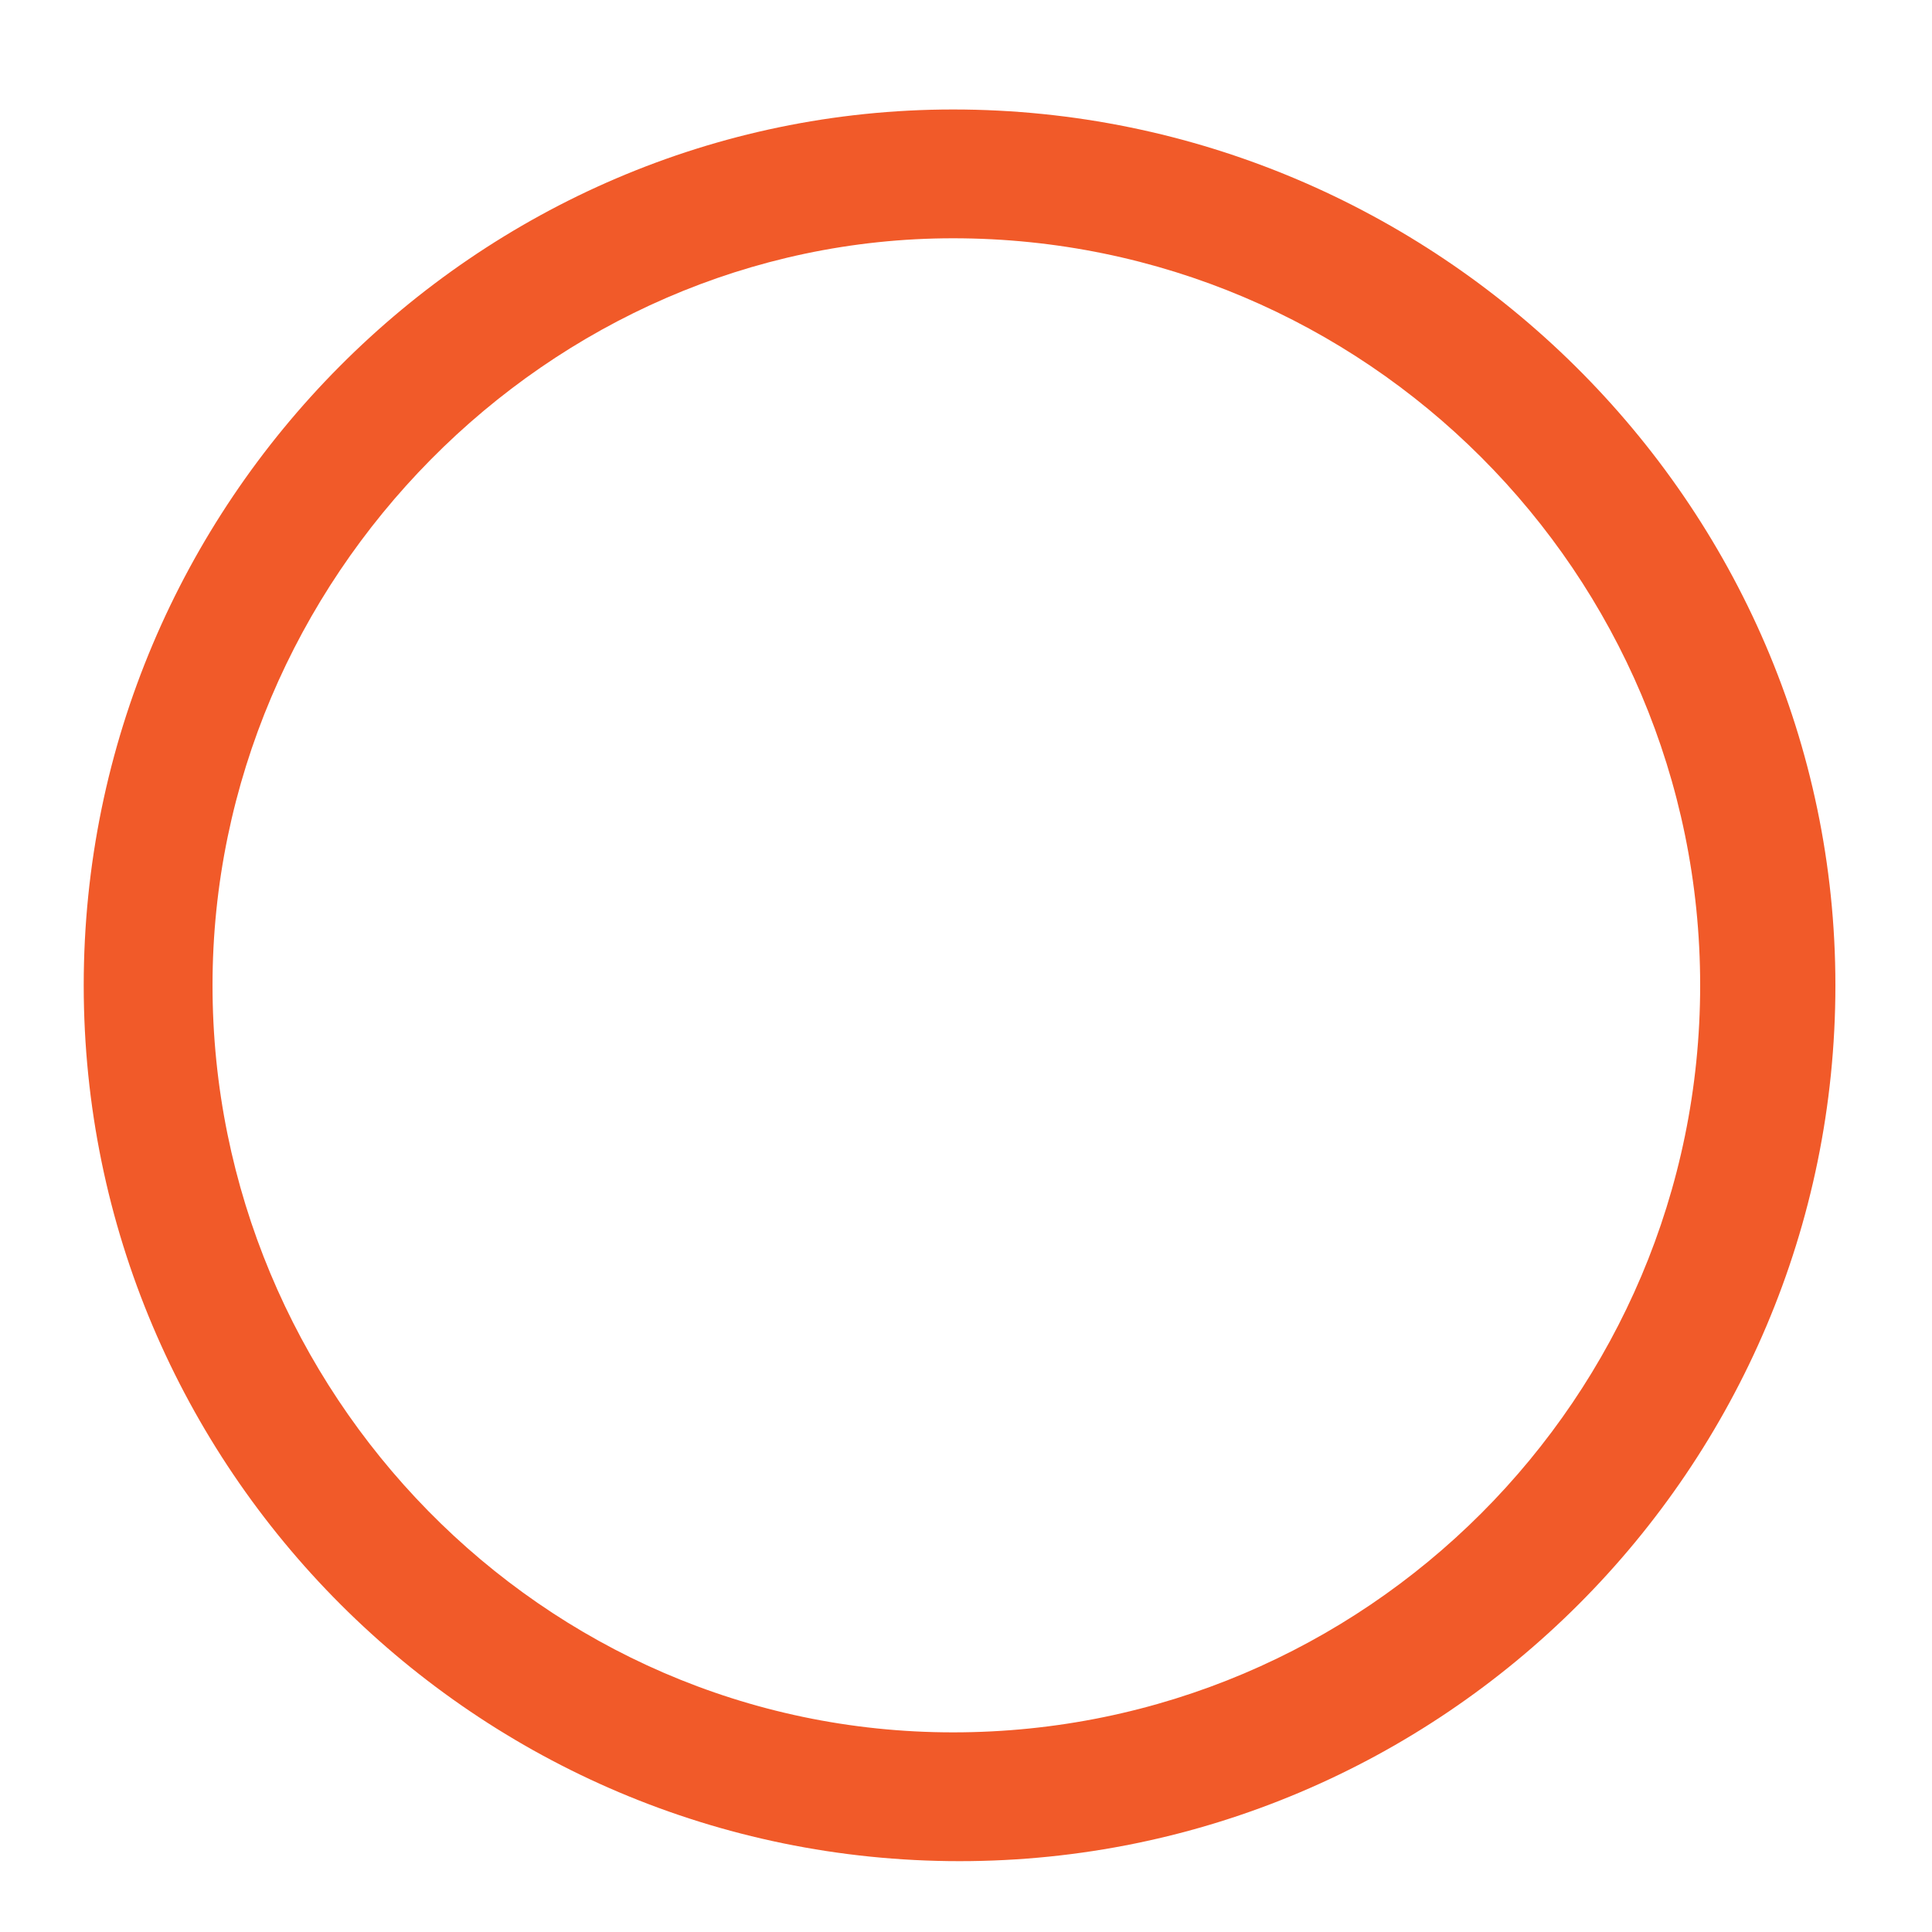
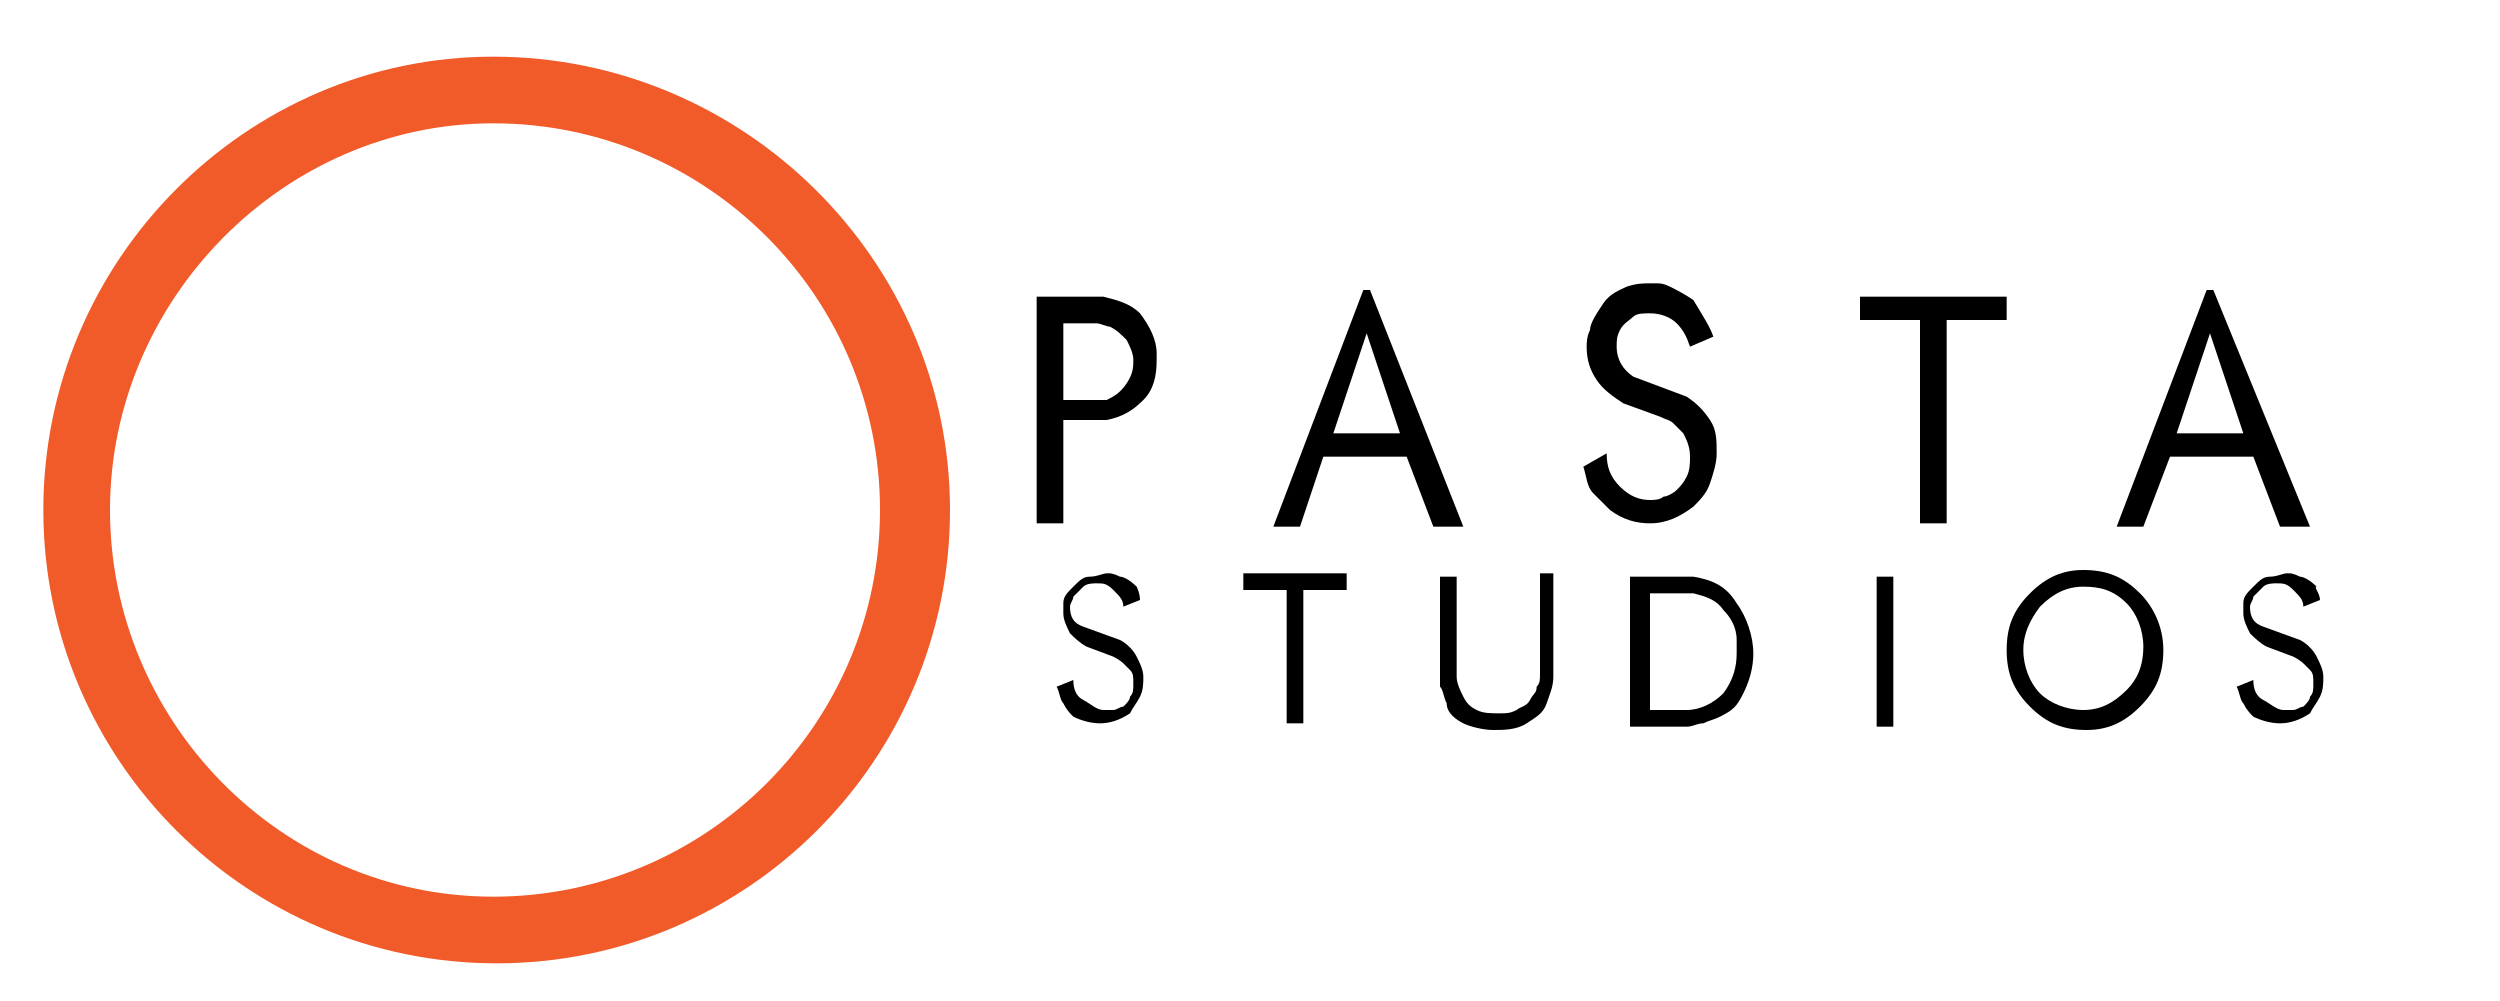
- <svg xmlns="http://www.w3.org/2000/svg" version="1.1" id="Livello_1" x="0px" y="0px" viewBox="0 0 30 30" enable-background="new 0 0 30 30" xml:space="preserve">
+ <svg xmlns="http://www.w3.org/2000/svg" version="1.1" id="Livello_1" x="0px" y="0px" viewBox="0 0 75 30" style="enable-background:new 0 0 75 30;" xml:space="preserve">
+   <style type="text/css">
+ 	.st0{fill:#F15A29;}
+ </style>
  <g>
-     <path fill="#F15A29" d="M14.8,3.7c6.4,0,11.6,5.2,11.6,11.6s-5.2,11.6-11.6,11.6S3.3,21.6,3.3,15.3S8.5,3.7,14.8,3.7 M14.8,1.7   C7.4,1.7,1.3,7.8,1.3,15.3s6.1,13.6,13.6,13.6s13.6-6.1,13.6-13.6S22.3,1.7,14.8,1.7L14.8,1.7z" />
+     <path class="st0" d="M14.8,3.7c6.4,0,11.6,5.2,11.6,11.6s-5.2,11.6-11.6,11.6S3.3,21.6,3.3,15.3S8.5,3.7,14.8,3.7 M14.8,1.7   C7.4,1.7,1.3,7.8,1.3,15.3s6.1,13.6,13.6,13.6s13.6-6.1,13.6-13.6S22.3,1.7,14.8,1.7L14.8,1.7z" />
+   </g>
+   <g>
+     <g>
+       <path d="M34.2,18l-0.5,0.2c0-0.2-0.1-0.3-0.3-0.5s-0.3-0.2-0.5-0.2c-0.1,0-0.3,0-0.4,0.1s-0.2,0.2-0.3,0.3c0,0.1-0.1,0.2-0.1,0.3    c0,0.3,0.1,0.5,0.4,0.6l1.1,0.4c0.2,0.1,0.4,0.3,0.5,0.5c0.1,0.2,0.2,0.4,0.2,0.6c0,0.2,0,0.4-0.1,0.6c-0.1,0.2-0.2,0.3-0.3,0.5    c-0.3,0.2-0.6,0.3-0.9,0.3c-0.3,0-0.6-0.1-0.8-0.2c-0.1-0.1-0.2-0.2-0.3-0.4c-0.1-0.1-0.1-0.3-0.2-0.5l0.5-0.2    c0,0.3,0.1,0.5,0.3,0.6s0.4,0.3,0.6,0.3c0.1,0,0.2,0,0.3,0c0.1,0,0.2-0.1,0.3-0.1c0.1-0.1,0.2-0.2,0.2-0.3    c0.1-0.1,0.1-0.2,0.1-0.4c0-0.2,0-0.3-0.1-0.4c-0.1-0.1-0.2-0.2-0.2-0.2c0,0-0.1-0.1-0.3-0.2l-0.8-0.3c-0.2-0.1-0.4-0.3-0.5-0.4    c-0.1-0.2-0.2-0.4-0.2-0.6c0-0.1,0-0.2,0-0.3c0-0.2,0.1-0.3,0.3-0.5c0.2-0.2,0.3-0.3,0.5-0.3c0.2,0,0.4-0.1,0.5-0.1    c0.1,0,0.1,0,0.1,0c0,0,0.1,0,0.3,0.1c0.1,0,0.3,0.1,0.5,0.3C34.1,17.6,34.2,17.8,34.2,18z" />
+       <path d="M40.4,17.7h-1.3v4h-0.5v-4h-1.3v-0.5h3.1V17.7z" />
+       <path d="M46.6,17.2l0,3.1c0,0.3-0.1,0.5-0.2,0.8s-0.3,0.4-0.6,0.6c-0.3,0.2-0.7,0.2-1,0.2s-0.7-0.1-0.9-0.2s-0.5-0.3-0.5-0.6    c-0.1-0.2-0.1-0.4-0.2-0.5c0-0.1,0-0.2,0-0.3v-3h0.5v3c0,0.2,0.1,0.4,0.2,0.6c0.1,0.2,0.2,0.3,0.4,0.4c0.2,0.1,0.4,0.1,0.7,0.1    c0.2,0,0.3,0,0.5-0.1c0.1-0.1,0.3-0.1,0.4-0.3s0.2-0.2,0.2-0.4c0.1-0.1,0.1-0.2,0.1-0.4v0v-3H46.6z" />
+       <path d="M51.6,21.5c-0.2,0.1-0.3,0.1-0.5,0.2c-0.2,0-0.3,0.1-0.5,0.1h-1.7v-4.5h1.9c0.6,0.1,1,0.3,1.3,0.8c0.3,0.4,0.5,1,0.5,1.5    c0,0.4-0.1,0.8-0.3,1.2S52,21.3,51.6,21.5z M52.1,19.2c0-0.4-0.2-0.7-0.4-0.9c-0.2-0.3-0.5-0.4-0.9-0.5h-1.3v3.5h1.1    c0.4,0,0.8-0.2,1.1-0.5c0.3-0.4,0.4-0.8,0.4-1.2C52.1,19.4,52.1,19.3,52.1,19.2z" />
+       <path d="M56.8,21.8h-0.5v-4.5h0.5V21.8z" />
+       <path d="M64.9,19.5c0,0.7-0.2,1.2-0.7,1.7c-0.5,0.5-1,0.7-1.6,0.7c-0.7,0-1.2-0.2-1.7-0.7s-0.7-1-0.7-1.7c0-0.7,0.2-1.2,0.7-1.7    c0.5-0.5,1-0.7,1.6-0.7c0.7,0,1.2,0.2,1.7,0.7C64.6,18.2,64.9,18.8,64.9,19.5z M64.3,19.4c0-0.5-0.2-1-0.5-1.3    c-0.4-0.4-0.8-0.5-1.3-0.5c-0.5,0-0.9,0.2-1.3,0.6c-0.3,0.4-0.5,0.8-0.5,1.3c0,0.5,0.2,1,0.5,1.3s0.8,0.5,1.3,0.5    c0.5,0,0.9-0.2,1.3-0.6C64.1,20.4,64.3,20,64.3,19.4z" />
+       <path d="M69.6,18l-0.5,0.2c0-0.2-0.1-0.3-0.3-0.5s-0.3-0.2-0.5-0.2c-0.1,0-0.3,0-0.4,0.1s-0.2,0.2-0.3,0.3c0,0.1-0.1,0.2-0.1,0.3    c0,0.3,0.1,0.5,0.4,0.6l1.1,0.4c0.2,0.1,0.4,0.3,0.5,0.5c0.1,0.2,0.2,0.4,0.2,0.6c0,0.2,0,0.4-0.1,0.6c-0.1,0.2-0.2,0.3-0.3,0.5    c-0.3,0.2-0.6,0.3-0.9,0.3c-0.3,0-0.6-0.1-0.8-0.2c-0.1-0.1-0.2-0.2-0.3-0.4c-0.1-0.1-0.1-0.3-0.2-0.5l0.5-0.2    c0,0.3,0.1,0.5,0.3,0.6s0.4,0.3,0.6,0.3c0.1,0,0.2,0,0.3,0c0.1,0,0.2-0.1,0.3-0.1c0.1-0.1,0.2-0.2,0.2-0.3    c0.1-0.1,0.1-0.2,0.1-0.4c0-0.2,0-0.3-0.1-0.4c-0.1-0.1-0.2-0.2-0.2-0.2c0,0-0.1-0.1-0.3-0.2l-0.8-0.3c-0.2-0.1-0.4-0.3-0.5-0.4    c-0.1-0.2-0.2-0.4-0.2-0.6c0-0.1,0-0.2,0-0.3c0-0.2,0.1-0.3,0.3-0.5c0.2-0.2,0.3-0.3,0.5-0.3c0.2,0,0.4-0.1,0.5-0.1    c0.1,0,0.1,0,0.1,0c0,0,0.1,0,0.3,0.1c0.1,0,0.3,0.1,0.5,0.3C69.4,17.6,69.6,17.8,69.6,18z" />
+     </g>
+     <g>
+       <path d="M34.7,10.6c0,0.1,0,0.2,0,0.2c0,0.5-0.1,0.9-0.4,1.2s-0.6,0.5-1.1,0.6h-1.3v3.1h-0.8V8.9l2,0c0.4,0.1,0.8,0.2,1.1,0.5    C34.5,9.8,34.7,10.2,34.7,10.6z M33.3,9.8c-0.1,0-0.3-0.1-0.4-0.1h-1V12h1.3c0.2-0.1,0.4-0.2,0.6-0.5s0.2-0.5,0.2-0.7    c0-0.2-0.1-0.4-0.2-0.6C33.6,10,33.5,9.9,33.3,9.8z" />
+       <path d="M43.9,15.8l-0.9,0l-0.8-2.1h-2.5L39,15.8l-0.8,0l2.7-7.1h0.2L43.9,15.8z M42,13l-1-3l-1,3H42z" />
+       <path d="M51.4,10.1l-0.7,0.3c-0.1-0.3-0.2-0.5-0.4-0.7c-0.2-0.2-0.5-0.3-0.8-0.3c-0.2,0-0.4,0-0.5,0.1s-0.3,0.2-0.4,0.4    c-0.1,0.2-0.1,0.3-0.1,0.5c0,0.4,0.2,0.7,0.5,0.9l1.6,0.6c0.3,0.2,0.5,0.4,0.7,0.7c0.2,0.3,0.2,0.6,0.2,1c0,0.3-0.1,0.6-0.2,0.9    c-0.1,0.3-0.3,0.5-0.5,0.7c-0.4,0.3-0.8,0.5-1.3,0.5c-0.4,0-0.8-0.1-1.2-0.4c-0.2-0.2-0.3-0.3-0.5-0.5s-0.2-0.5-0.3-0.8l0.7-0.4    c0,0.4,0.1,0.7,0.4,1c0.3,0.3,0.6,0.4,0.9,0.4c0.1,0,0.3,0,0.4-0.1c0.1,0,0.3-0.1,0.4-0.2c0.1-0.1,0.2-0.2,0.3-0.4    s0.1-0.4,0.1-0.6c0-0.3-0.1-0.5-0.2-0.7c-0.1-0.1-0.2-0.2-0.3-0.3s-0.2-0.1-0.4-0.2l-1.1-0.4c-0.3-0.2-0.6-0.4-0.8-0.7    s-0.3-0.6-0.3-1c0-0.1,0-0.3,0.1-0.5c0-0.2,0.2-0.5,0.4-0.8c0.2-0.3,0.5-0.4,0.7-0.5c0.3-0.1,0.5-0.1,0.7-0.1c0.1,0,0.2,0,0.2,0    c0.1,0,0.2,0,0.4,0.1s0.4,0.2,0.7,0.4C51.1,9.5,51.3,9.8,51.4,10.1z" />
+       <path d="M60.2,9.6h-1.8v6.1h-0.8V9.6h-1.8V8.9h4.4V9.6z" />
+       <path d="M69.3,15.8l-0.9,0l-0.8-2.1h-2.5l-0.8,2.1l-0.8,0l2.7-7.1h0.2L69.3,15.8z M67.3,13l-1-3l-1,3H67.3z" />
+     </g>
  </g>
</svg>
